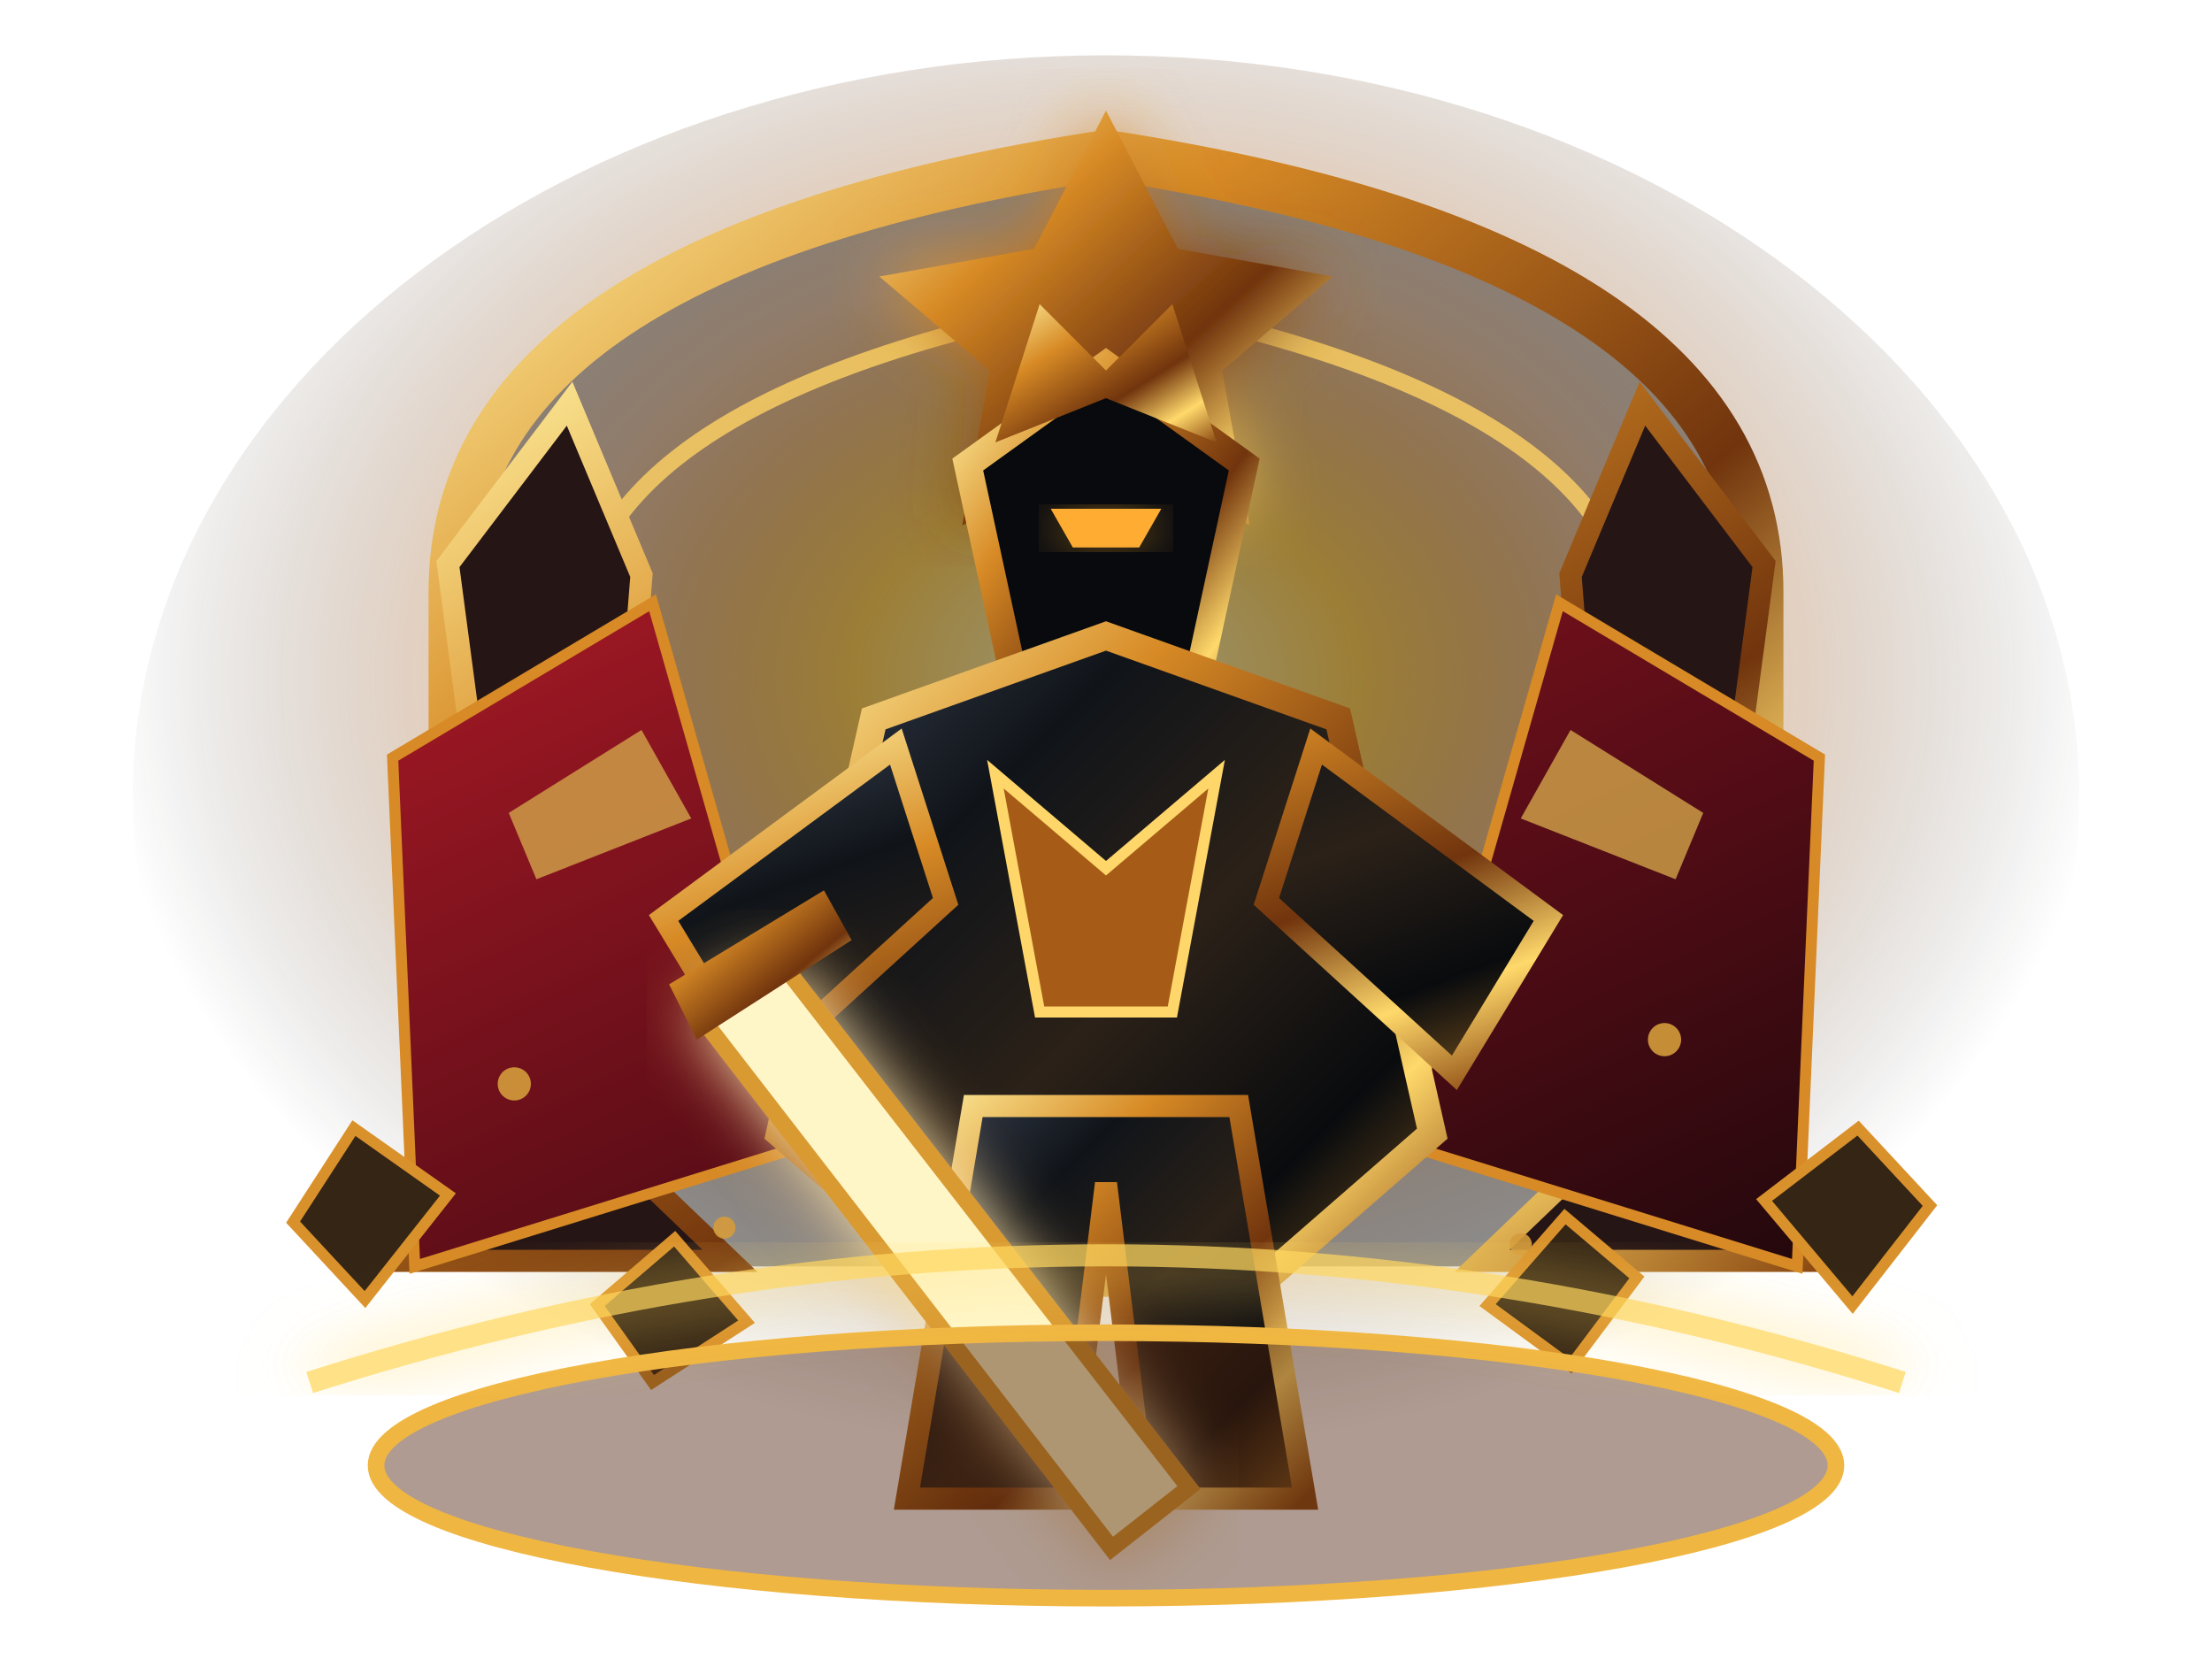
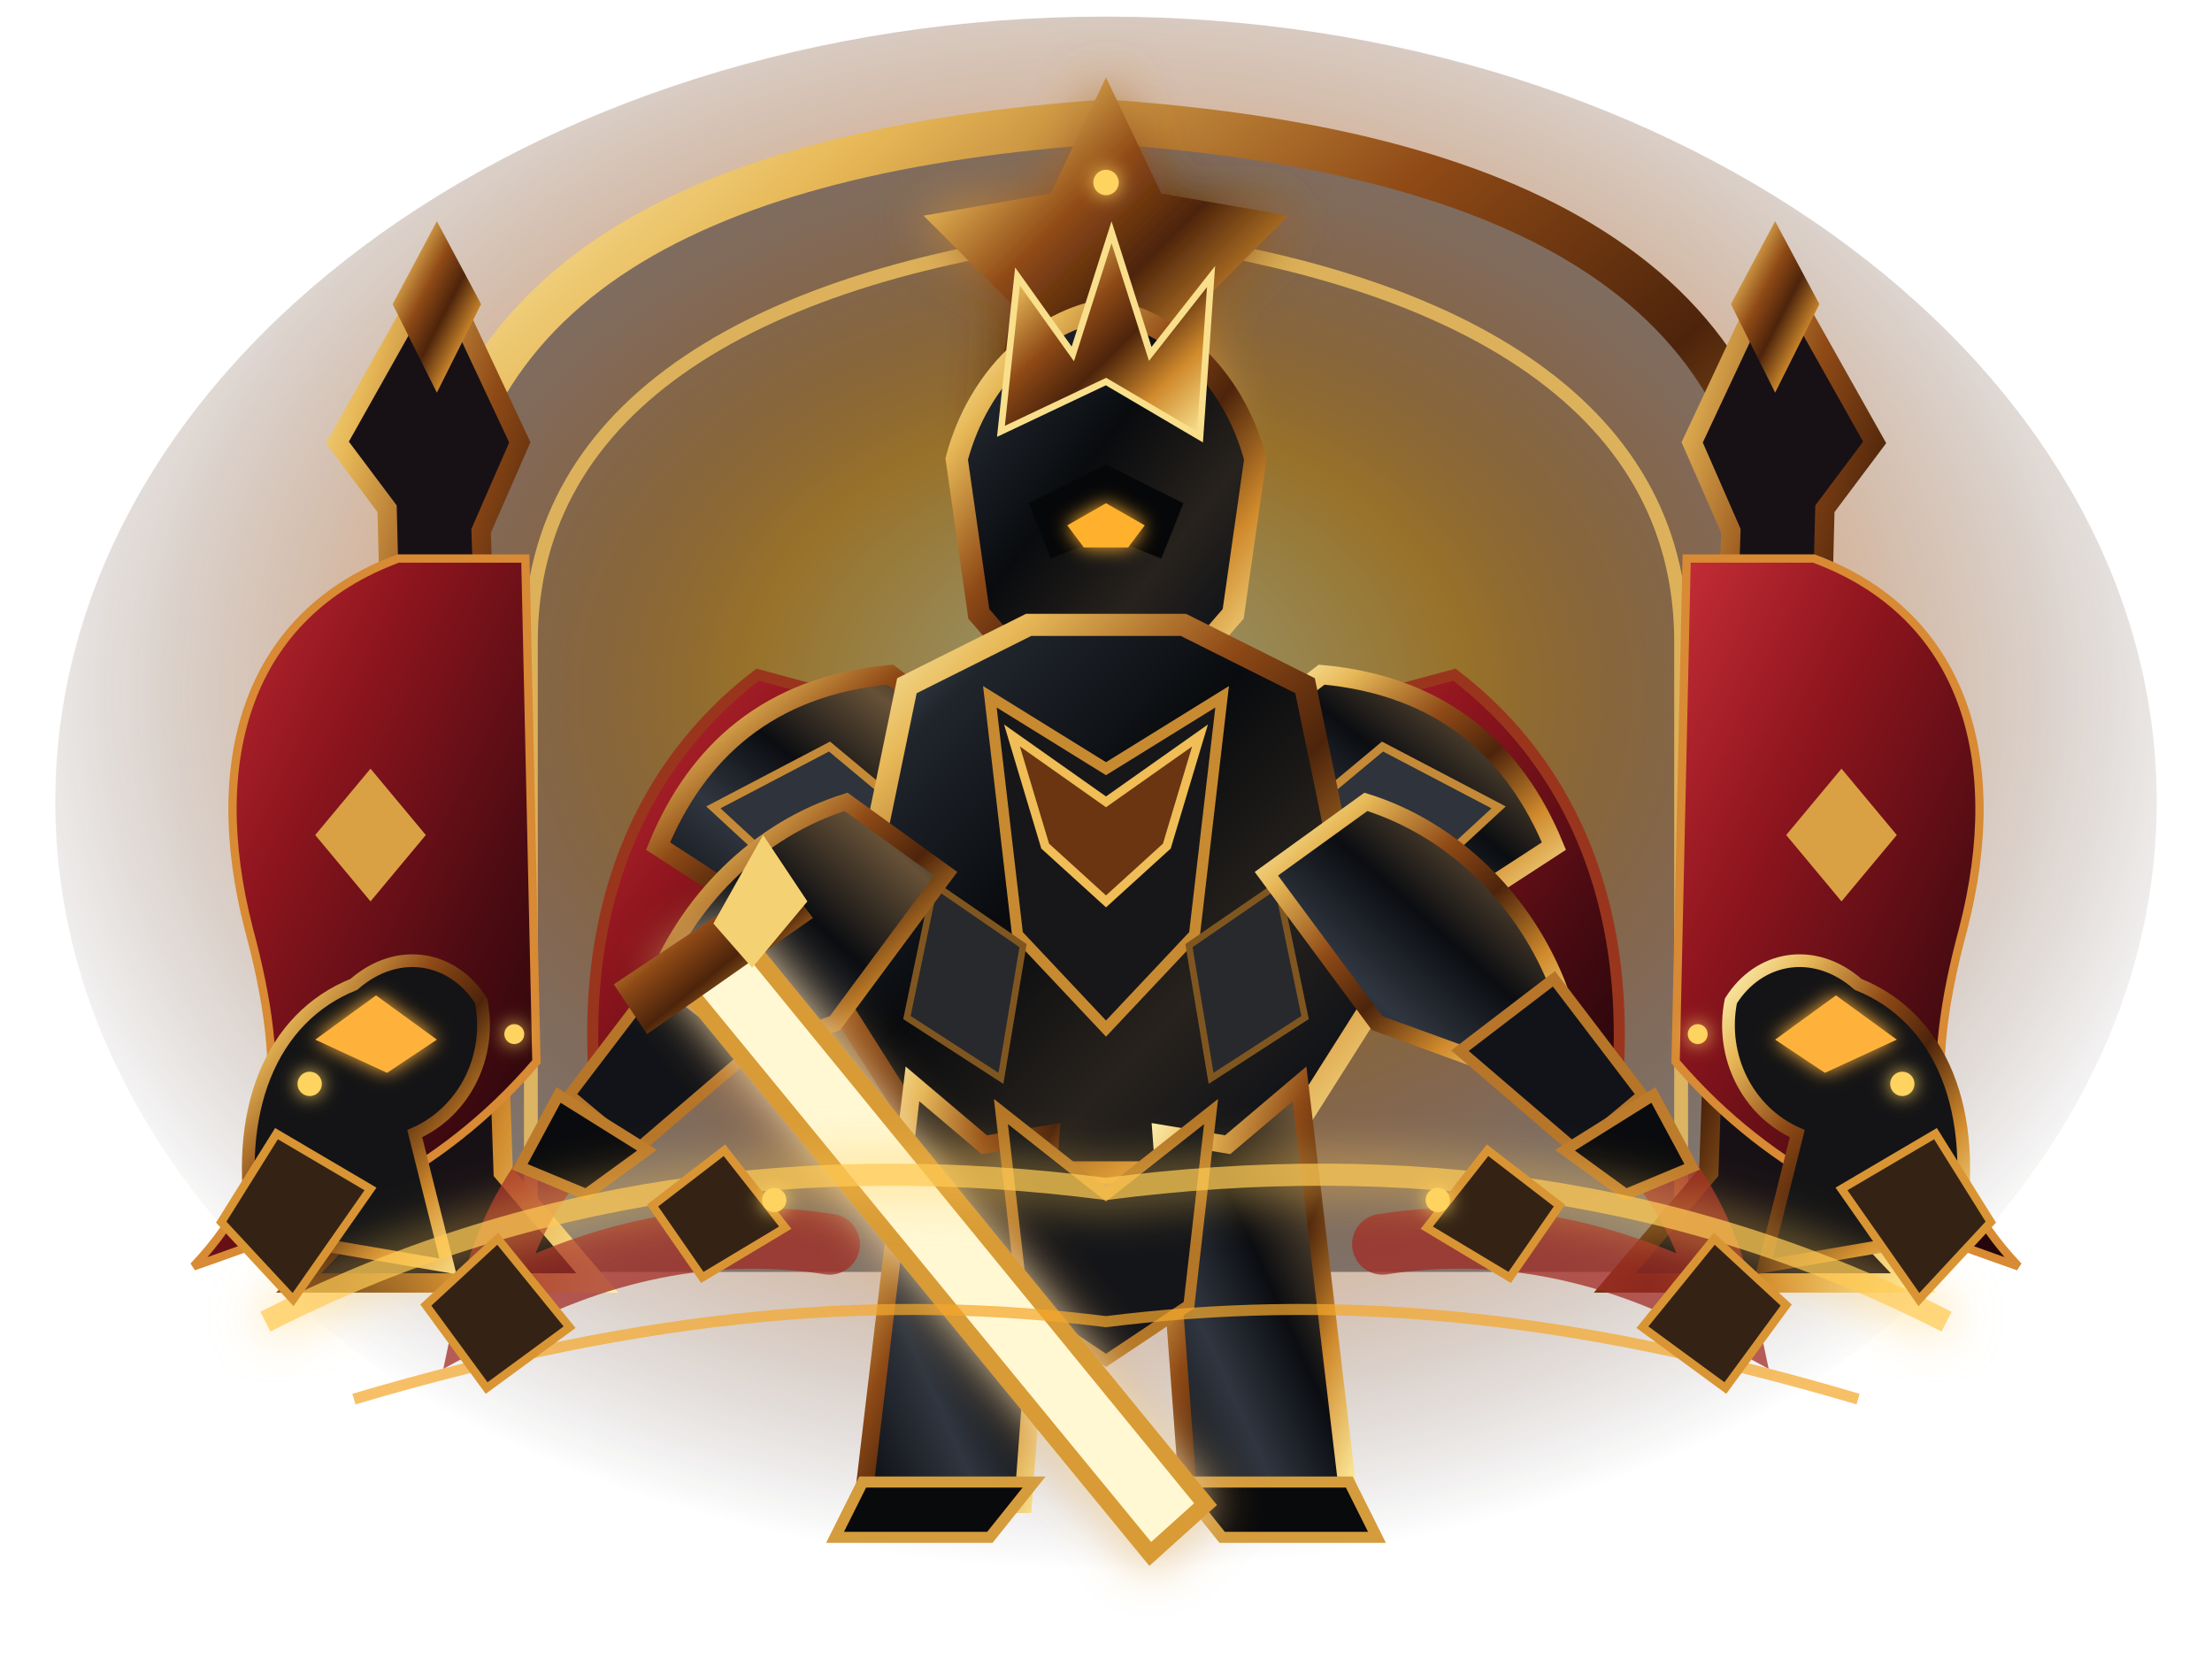
<svg xmlns="http://www.w3.org/2000/svg" viewBox="0 0 400 300" role="img" aria-label="">
  <defs>
-     <radialGradient id="halo" cx="50%" cy="42%" r="52%">
-       <stop stop-color="#fff6bd" />
-       <stop offset=".25" stop-color="#ffc94a" stop-opacity=".95" />
-       <stop offset=".55" stop-color="#cf6d18" stop-opacity=".38" />
-       <stop offset="1" stop-color="#08080b" stop-opacity="0" />
+     <radialGradient id="halo" cx="50%" cy="43%" r="56%">
+       <stop stop-color="#fffbd6" />
+       <stop offset=".13" stop-color="#ffe58b" />
+       <stop offset=".31" stop-color="#ffbd3f" />
+       <stop offset=".56" stop-color="#b65b13" stop-opacity=".5" />
+       <stop offset="1" stop-color="#17090a" stop-opacity="0" />
    </radialGradient>
    <linearGradient id="gold" x1="0" y1="0" x2="1" y2="1">
-       <stop stop-color="#fff1a0" />
-       <stop offset=".3" stop-color="#d78a25" />
-       <stop offset=".62" stop-color="#71340d" />
-       <stop offset=".82" stop-color="#ffd96b" />
-       <stop offset="1" stop-color="#8b4912" />
+       <stop stop-color="#fff5bb" />
+       <stop offset=".17" stop-color="#e7b857" />
+       <stop offset=".39" stop-color="#8f4a16" />
+       <stop offset=".56" stop-color="#4d240b" />
+       <stop offset=".76" stop-color="#d08a2c" />
+       <stop offset="1" stop-color="#fff0a1" />
    </linearGradient>
-     <linearGradient id="armor" x1="0" y1="0" x2="1" y2="1">
-       <stop stop-color="#384050" />
-       <stop offset=".28" stop-color="#101419" />
-       <stop offset=".54" stop-color="#2b2118" />
-       <stop offset=".8" stop-color="#090b0e" />
-       <stop offset="1" stop-color="#75501d" />
+     <linearGradient id="steel" x1="0" y1="0" x2="1" y2="1">
+       <stop stop-color="#5c6571" />
+       <stop offset=".17" stop-color="#20252c" />
+       <stop offset=".42" stop-color="#090b0e" />
+       <stop offset=".67" stop-color="#27221d" />
+       <stop offset=".86" stop-color="#111318" />
+       <stop offset="1" stop-color="#725028" />
+     </linearGradient>
+     <linearGradient id="steel2" x1="0" y1="1" x2="1" y2="0">
+       <stop stop-color="#090a0d" />
+       <stop offset=".32" stop-color="#303640" />
+       <stop offset=".55" stop-color="#0b0d11" />
+       <stop offset=".82" stop-color="#665137" />
+       <stop offset="1" stop-color="#14161a" />
    </linearGradient>
    <linearGradient id="cape" x1="0" y1="0" x2="1" y2="1">
-       <stop stop-color="#a61925" />
-       <stop offset=".55" stop-color="#5b0d17" />
-       <stop offset="1" stop-color="#22080c" />
+       <stop stop-color="#c62e37" />
+       <stop offset=".32" stop-color="#8f151e" />
+       <stop offset=".68" stop-color="#4c0b12" />
+       <stop offset="1" stop-color="#1b0509" />
    </linearGradient>
-     <filter id="glow">
-       <feGaussianBlur stdDeviation="6" result="b" />
+     <filter id="glow" x="-80%" y="-80%" width="260%" height="260%">
+       <feGaussianBlur stdDeviation="4.5" result="b" />
+       <feMerge>
+         <feMergeNode in="b" />
+         <feMergeNode in="SourceGraphic" />
+       </feMerge>
+     </filter>
+     <filter id="spark" x="-100%" y="-100%" width="300%" height="300%">
+       <feGaussianBlur stdDeviation="1.7" result="b" />
      <feMerge>
        <feMergeNode in="b" />
        <feMergeNode in="SourceGraphic" />
      </feMerge>
    </filter>
  </defs>
-   <ellipse cx="200" cy="144" rx="176" ry="134" fill="url(#halo)" />
-   <path d="M82 229V107Q82 46 200 28Q318 46 318 107V229" fill="#090b0e" fill-opacity=".4" stroke="url(#gold)" stroke-width="9" />
-   <path d="M104 224V117Q104 72 200 54Q296 72 296 117V224" fill="none" stroke="#ffd263" stroke-width="3" opacity=".8" />
-   <path d="M200 20l13 25 28 5-20 17 5 28-26-13-26 13 5-28-20-17 28-5z" fill="url(#gold)" filter="url(#glow)" />
-   <path d="M70 228l24-28-13-98 22-29 13 31-8 101 24 23zM330 228l-24-28 13-98-22-29-13 31 8 101-24 23z" fill="#261515" stroke="url(#gold)" stroke-width="4" />
-   <path d="M118 109l-47 28 4 92 71-22-12-42zM282 109l47 28-4 92-71-22 12-42z" fill="url(#cape)" stroke="#d78a25" stroke-width="2" />
-   <path d="M116 132l-24 15 5 12 28-11zM284 132l24 15-5 12-28-11z" fill="#d2a44a" opacity=".8" />
-   <path d="M200 66l25 18-8 37-17 13-17-13-8-37z" fill="#080a0d" stroke="url(#gold)" stroke-width="5" />
-   <path d="M180 80l8-25 12 12 12-12 8 25-20-8z" fill="url(#gold)" />
-   <path d="M190 92h20l-4 7h-12z" fill="#ffad32" filter="url(#glow)" />
-   <path d="M158 130l42-15 42 15 17 75-31 27h-56l-31-27z" fill="url(#armor)" stroke="url(#gold)" stroke-width="5" />
-   <path d="M162 135l-42 31 17 28 34-31zM238 135l42 31-17 28-34-31z" fill="url(#armor)" stroke="url(#gold)" stroke-width="4" />
-   <path d="M180 140l20 17 20-17-8 43h-24z" fill="#a65c17" stroke="#ffd66a" stroke-width="2" />
-   <path d="M176 200l-12 71 29 0 7-57 7 57h29l-12-71z" fill="url(#armor)" stroke="url(#gold)" stroke-width="4" />
-   <path d="M126 183l16-8 73 94-14 11z" fill="#fff6c8" stroke="#d99a32" stroke-width="3" filter="url(#glow)" />
-   <path d="M121 178l28-17 5 9-28 18z" fill="url(#gold)" />
-   <g fill="#d59b3b" opacity=".9">
-     <circle cx="93" cy="196" r="3" />
-     <circle cx="301" cy="188" r="3" />
-     <circle cx="131" cy="222" r="2" />
-     <circle cx="275" cy="225" r="2" />
+   <ellipse cx="200" cy="145" rx="190" ry="142" fill="url(#halo)" />
+   <path d="M78 230V109C78 50 128 27 200 22C272 27 322 50 322 109V230" fill="#0a0b0e" fill-opacity=".42" stroke="url(#gold)" stroke-width="8" />
+   <path d="M96 227V116C96 73 137 49 200 42C263 49 304 73 304 116V227" fill="none" stroke="#ffcf61" stroke-width="2.5" opacity=".72" />
+   <path d="M200 14L210 35L233 39L217 55L221 79L200 68L179 79L183 55L167 39L190 35Z" fill="url(#gold)" filter="url(#glow)" />
+   <path d="M54 232L73 212L70 92L61 80L79 48L94 80L87 96L91 212L108 232Z" fill="#171116" stroke="url(#gold)" stroke-width="3.5" />
+   <path d="M346 232L327 212L330 92L339 80L321 48L306 80L313 96L309 212L292 232Z" fill="#171116" stroke="url(#gold)" stroke-width="3.5" />
+   <path d="M79 40L87 55L79 71L71 55Z" fill="url(#gold)" />
+   <path d="M321 40L329 55L321 71L313 55Z" fill="url(#gold)" />
+   <path d="M72 101C45 111 37 137 45 168C52 194 51 212 35 229C58 221 79 213 97 192L95 101Z" fill="url(#cape)" stroke="#d88a34" stroke-width="1.5" />
+   <path d="M328 101C355 111 363 137 355 168C348 194 349 212 365 229C342 221 321 213 303 192L305 101Z" fill="url(#cape)" stroke="#d88a34" stroke-width="1.5" />
+   <path d="M67 139L77 151L67 163L57 151Z" fill="#d9a144" />
+   <path d="M333 139L343 151L333 163L323 151Z" fill="#d9a144" />
+   <g fill="#141416" stroke="url(#gold)" stroke-width="2.3">
+     <path d="M46 223C42 201 49 184 64 178C72 171 82 173 87 181C89 191 84 201 75 205L81 229Z" />
+     <path d="M354 223C358 201 351 184 336 178C328 171 318 173 313 181C311 191 316 201 325 205L319 229Z" />
  </g>
-   <g fill="#342515" stroke="#d9912c" stroke-width="2">
-     <path d="M66 235l-13-14 11-17 17 12z" />
-     <path d="M335 236l14-18-13-14-17 13z" />
-     <path d="M118 250l-10-14 14-12 13 15z" />
-     <path d="M284 247l12-16-13-11-14 16z" />
+   <path d="M57 188L68 180L79 188L70 194Z" fill="#ffb23a" filter="url(#spark)" />
+   <path d="M343 188L332 180L321 188L330 194Z" fill="#ffb23a" filter="url(#spark)" />
+   <path d="M137 122C116 138 102 166 109 208C122 194 136 186 151 181L174 132Z" fill="url(#cape)" stroke="#9a351d" stroke-width="2" />
+   <path d="M263 122C284 138 298 166 291 208C278 194 264 186 249 181L226 132Z" fill="url(#cape)" stroke="#9a351d" stroke-width="2" />
+   <path d="M122 194C102 203 92 218 88 237C110 225 131 222 150 225" fill="none" stroke="#a22b24" stroke-width="11" stroke-linecap="round" opacity=".75" />
+   <path d="M278 194C298 203 308 218 312 237C290 225 269 222 250 225" fill="none" stroke="#a22b24" stroke-width="11" stroke-linecap="round" opacity=".75" />
+   <path d="M173 83C177 68 188 58 200 56C212 58 223 68 227 83L223 111L210 126H190L177 111Z" fill="url(#steel)" stroke="url(#gold)" stroke-width="4" />
+   <path d="M181 78L184 50L194 64L201 42L208 64L219 50L217 79L200 69Z" fill="url(#gold)" stroke="#f9df8b" stroke-width="1.2" />
+   <path d="M186 91L200 84L214 91L210 101L200 97L190 101Z" fill="#060709" />
+   <path d="M193 95L200 91L207 95L204 99H196Z" fill="#ffb12f" filter="url(#spark)" />
+   <path d="M161 122C139 124 126 136 119 153L139 166L164 151L174 132Z" fill="url(#steel2)" stroke="url(#gold)" stroke-width="3.5" />
+   <path d="M239 122C261 124 274 136 281 153L261 166L236 151L226 132Z" fill="url(#steel2)" stroke="url(#gold)" stroke-width="3.5" />
+   <path d="M129 146L150 135L162 145L142 158Z" fill="#2f333b" stroke="#c58a37" stroke-width="1.5" />
+   <path d="M271 146L250 135L238 145L258 158Z" fill="#2f333b" stroke="#c58a37" stroke-width="1.5" />
+   <path d="M164 124L186 113H214L236 124L248 182L229 212H171L152 182Z" fill="url(#steel)" stroke="url(#gold)" stroke-width="4" />
+   <path d="M179 126L200 139L221 126L216 169L200 186L184 169Z" fill="#171719" stroke="#c78a31" stroke-width="2" />
+   <path d="M183 133L200 145L217 133L211 153L200 163L189 153Z" fill="#6a3510" stroke="#f0bd56" stroke-width="1.6" />
+   <path d="M169 160L185 171L181 195L164 184Z" fill="#27292d" stroke="#805620" stroke-width="1.2" />
+   <path d="M231 160L215 171L219 195L236 184Z" fill="#27292d" stroke="#805620" stroke-width="1.2" />
+   <path d="M153 145C137 150 124 163 118 179L129 193L151 185L171 158Z" fill="url(#steel2)" stroke="url(#gold)" stroke-width="3" />
+   <path d="M247 145C263 150 276 163 282 179L271 193L249 185L229 158Z" fill="url(#steel2)" stroke="url(#gold)" stroke-width="3" />
+   <path d="M119 177L103 198L115 208L136 190Z" fill="#111318" stroke="#b67528" stroke-width="2" />
+   <path d="M281 177L297 198L285 208L264 190Z" fill="#111318" stroke="#b67528" stroke-width="2" />
+   <path d="M101 198L94 211L106 216L117 208Z" fill="#0a0b0e" stroke="#bd7b2c" stroke-width="2" />
+   <path d="M299 198L306 211L294 216L283 208Z" fill="#0a0b0e" stroke="#bd7b2c" stroke-width="2" />
+   <path d="M165 196L178 207L190 205L185 272H156Z" fill="url(#steel2)" stroke="url(#gold)" stroke-width="3.2" />
+   <path d="M235 196L222 207L210 205L215 272H244Z" fill="url(#steel2)" stroke="url(#gold)" stroke-width="3.2" />
+   <path d="M181 201L200 216L219 201L215 236L200 246L185 236Z" fill="#141519" stroke="#b47727" stroke-width="2" />
+   <path d="M156 268L187 268L179 278H151Z" fill="#090a0c" stroke="#d59c3d" stroke-width="2" />
+   <path d="M244 268L213 268L221 278H249Z" fill="#090a0c" stroke="#d59c3d" stroke-width="2" />
+   <path d="M121 175L133 168L218 272L208 281Z" fill="#fff8d3" stroke="#d99b35" stroke-width="3" filter="url(#glow)" />
+   <path d="M111 178L141 158L147 166L117 187Z" fill="url(#gold)" />
+   <path d="M129 167L138 151L146 163L136 175Z" fill="#f4d274" />
+   <path d="M48 239C95 215 146 208 200 215C254 208 305 215 352 239" fill="none" stroke="#ffca54" stroke-width="4" opacity=".78" filter="url(#glow)" />
+   <path d="M64 253C118 237 160 234 200 239C240 234 282 237 336 253" fill="none" stroke="#f4a72d" stroke-width="2" opacity=".72" />
+   <g fill="#342315" stroke="#d99534" stroke-width="1.5">
+     <path d="M53 235L40 221L50 205L67 215Z" />
+     <path d="M88 251L77 236L90 224L103 240Z" />
+     <path d="M127 231L118 218L131 208L142 222Z" />
+     <path d="M347 235L360 221L350 205L333 215Z" />
+     <path d="M312 251L323 236L310 224L297 240Z" />
+     <path d="M273 231L282 218L269 208L258 222Z" />
  </g>
-   <ellipse cx="200" cy="265" rx="132" ry="24" fill="#4e230d" fill-opacity=".45" stroke="#f0b642" stroke-width="3" />
-   <path d="M56 250Q200 204 344 250" fill="none" stroke="#ffd75f" stroke-width="4" opacity=".75" filter="url(#glow)" />
+   <g fill="#ffd35f" filter="url(#spark)">
+     <circle cx="56" cy="196" r="2.2" />
+     <circle cx="93" cy="187" r="1.8" />
+     <circle cx="140" cy="217" r="2.2" />
+     <circle cx="260" cy="217" r="2.2" />
+     <circle cx="307" cy="187" r="1.8" />
+     <circle cx="344" cy="196" r="2.2" />
+     <circle cx="200" cy="33" r="2.3" />
+   </g>
</svg>
